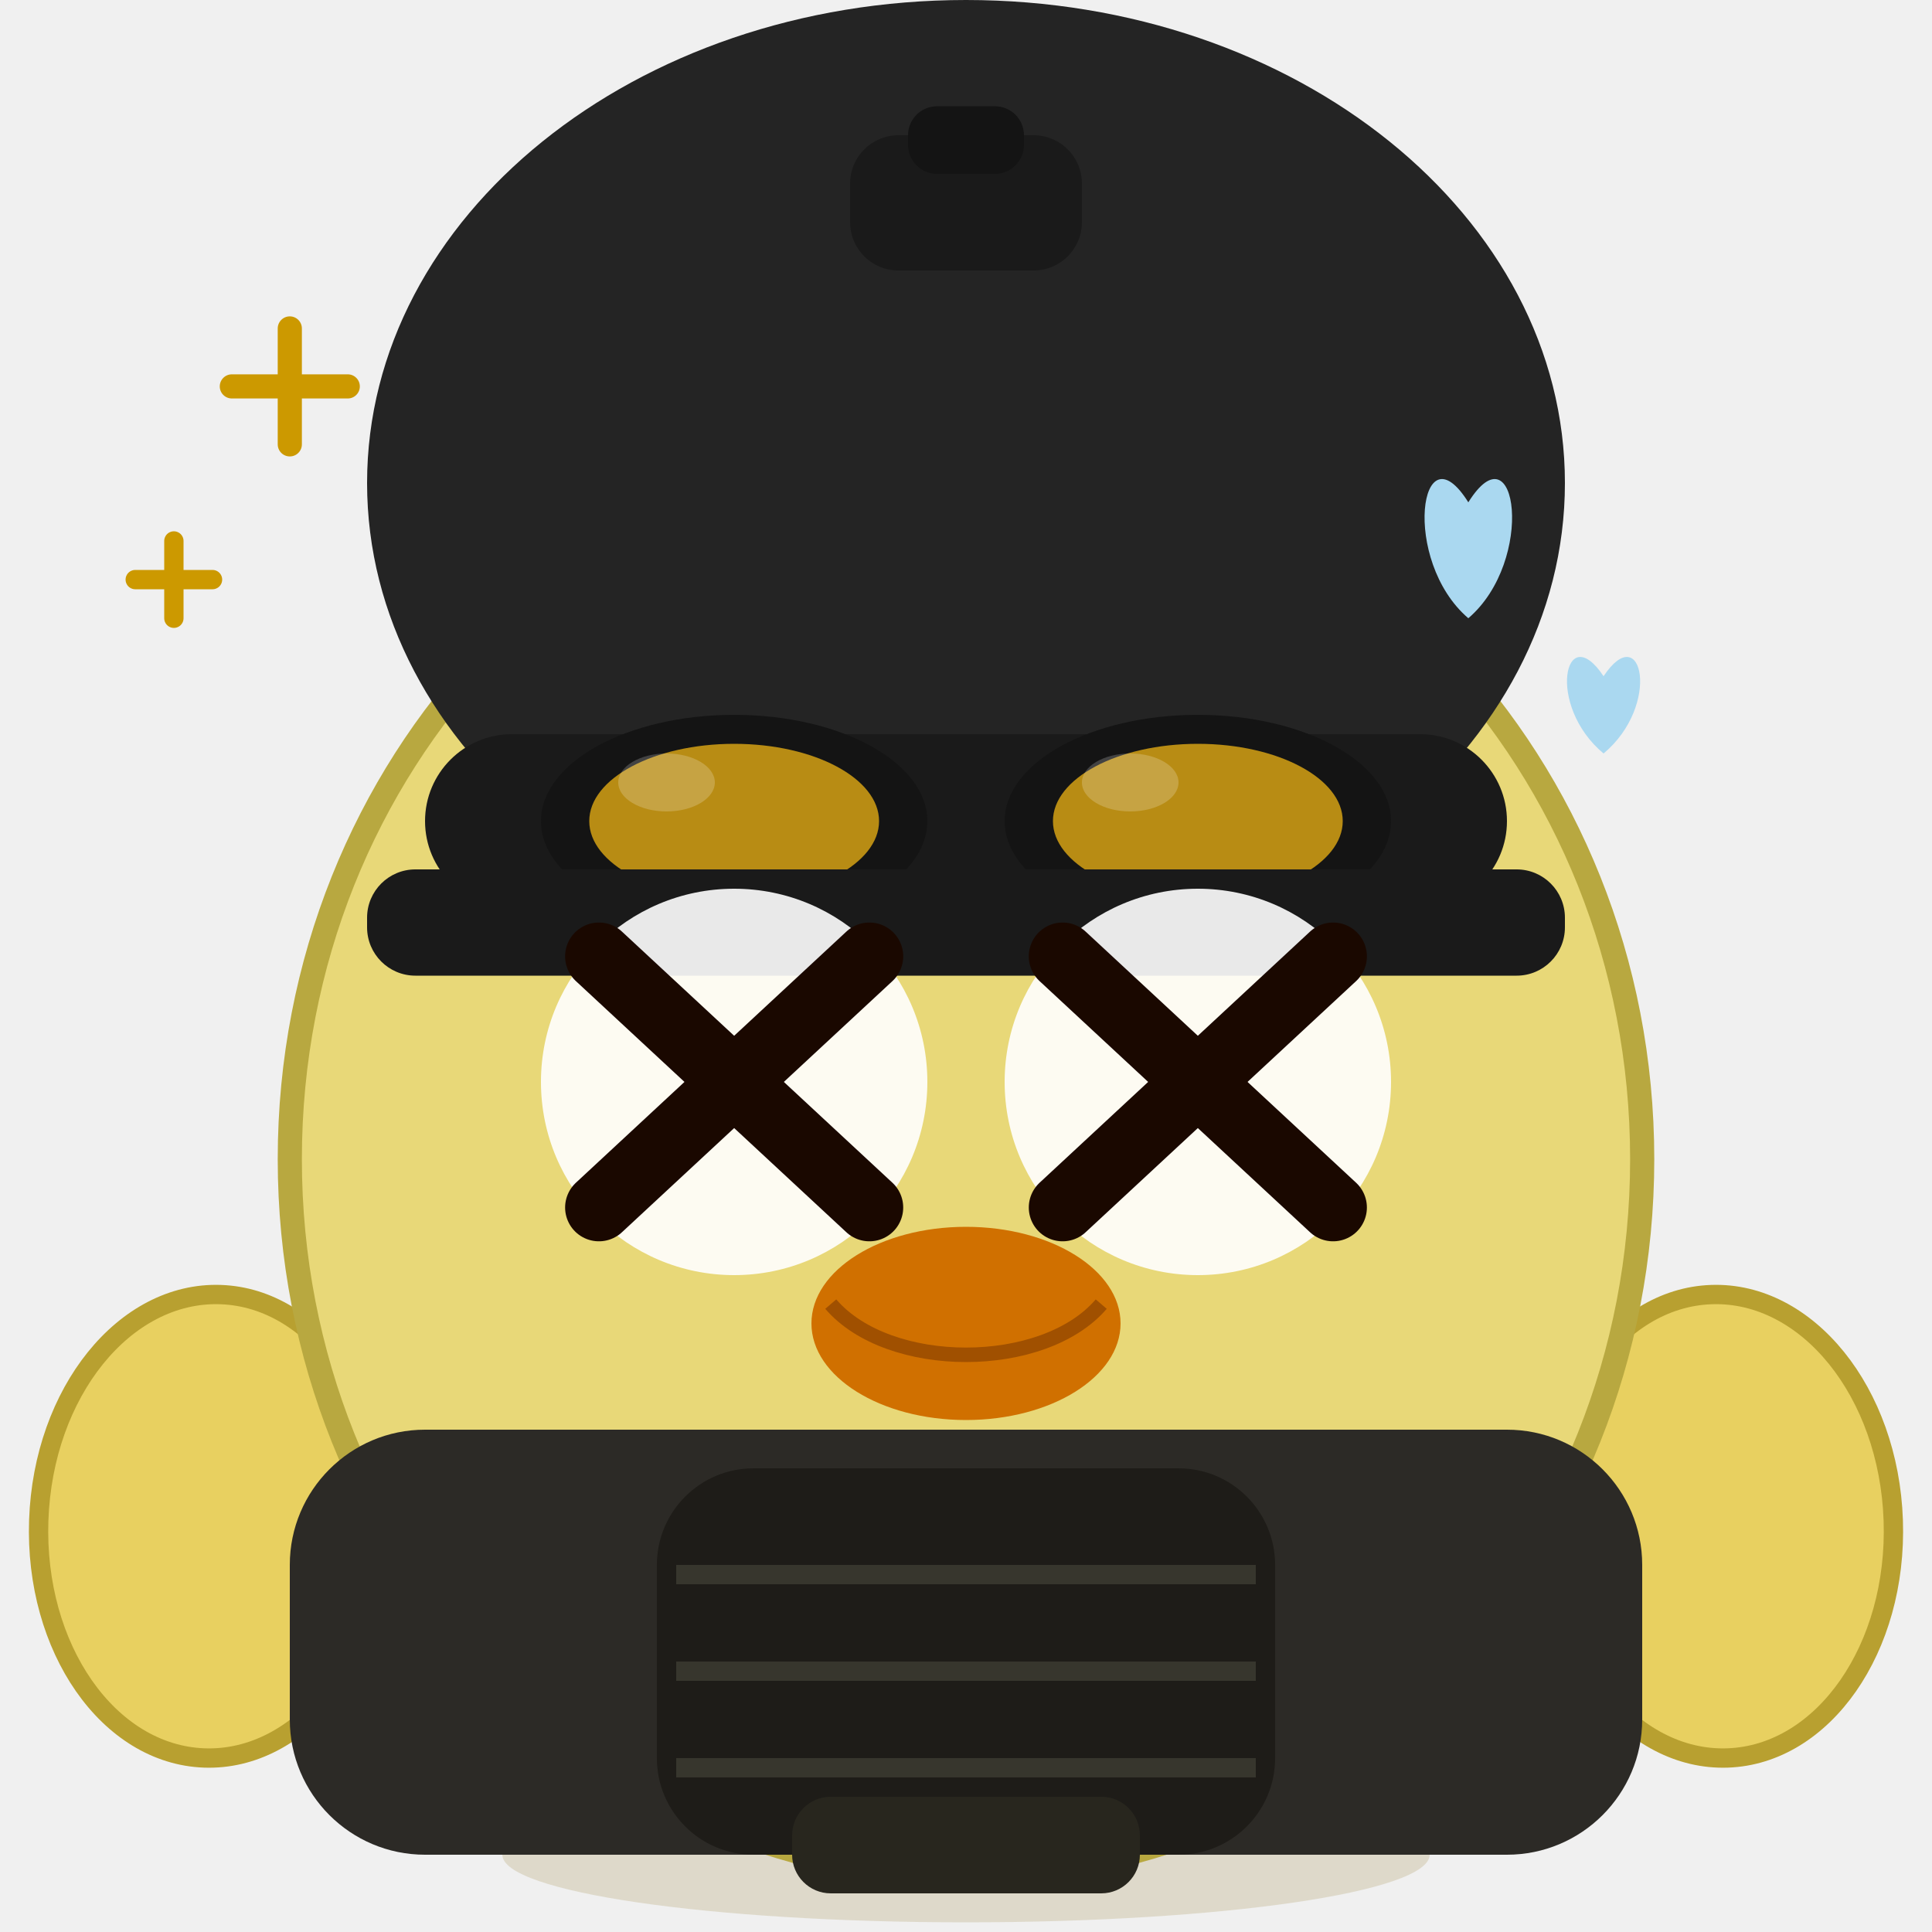
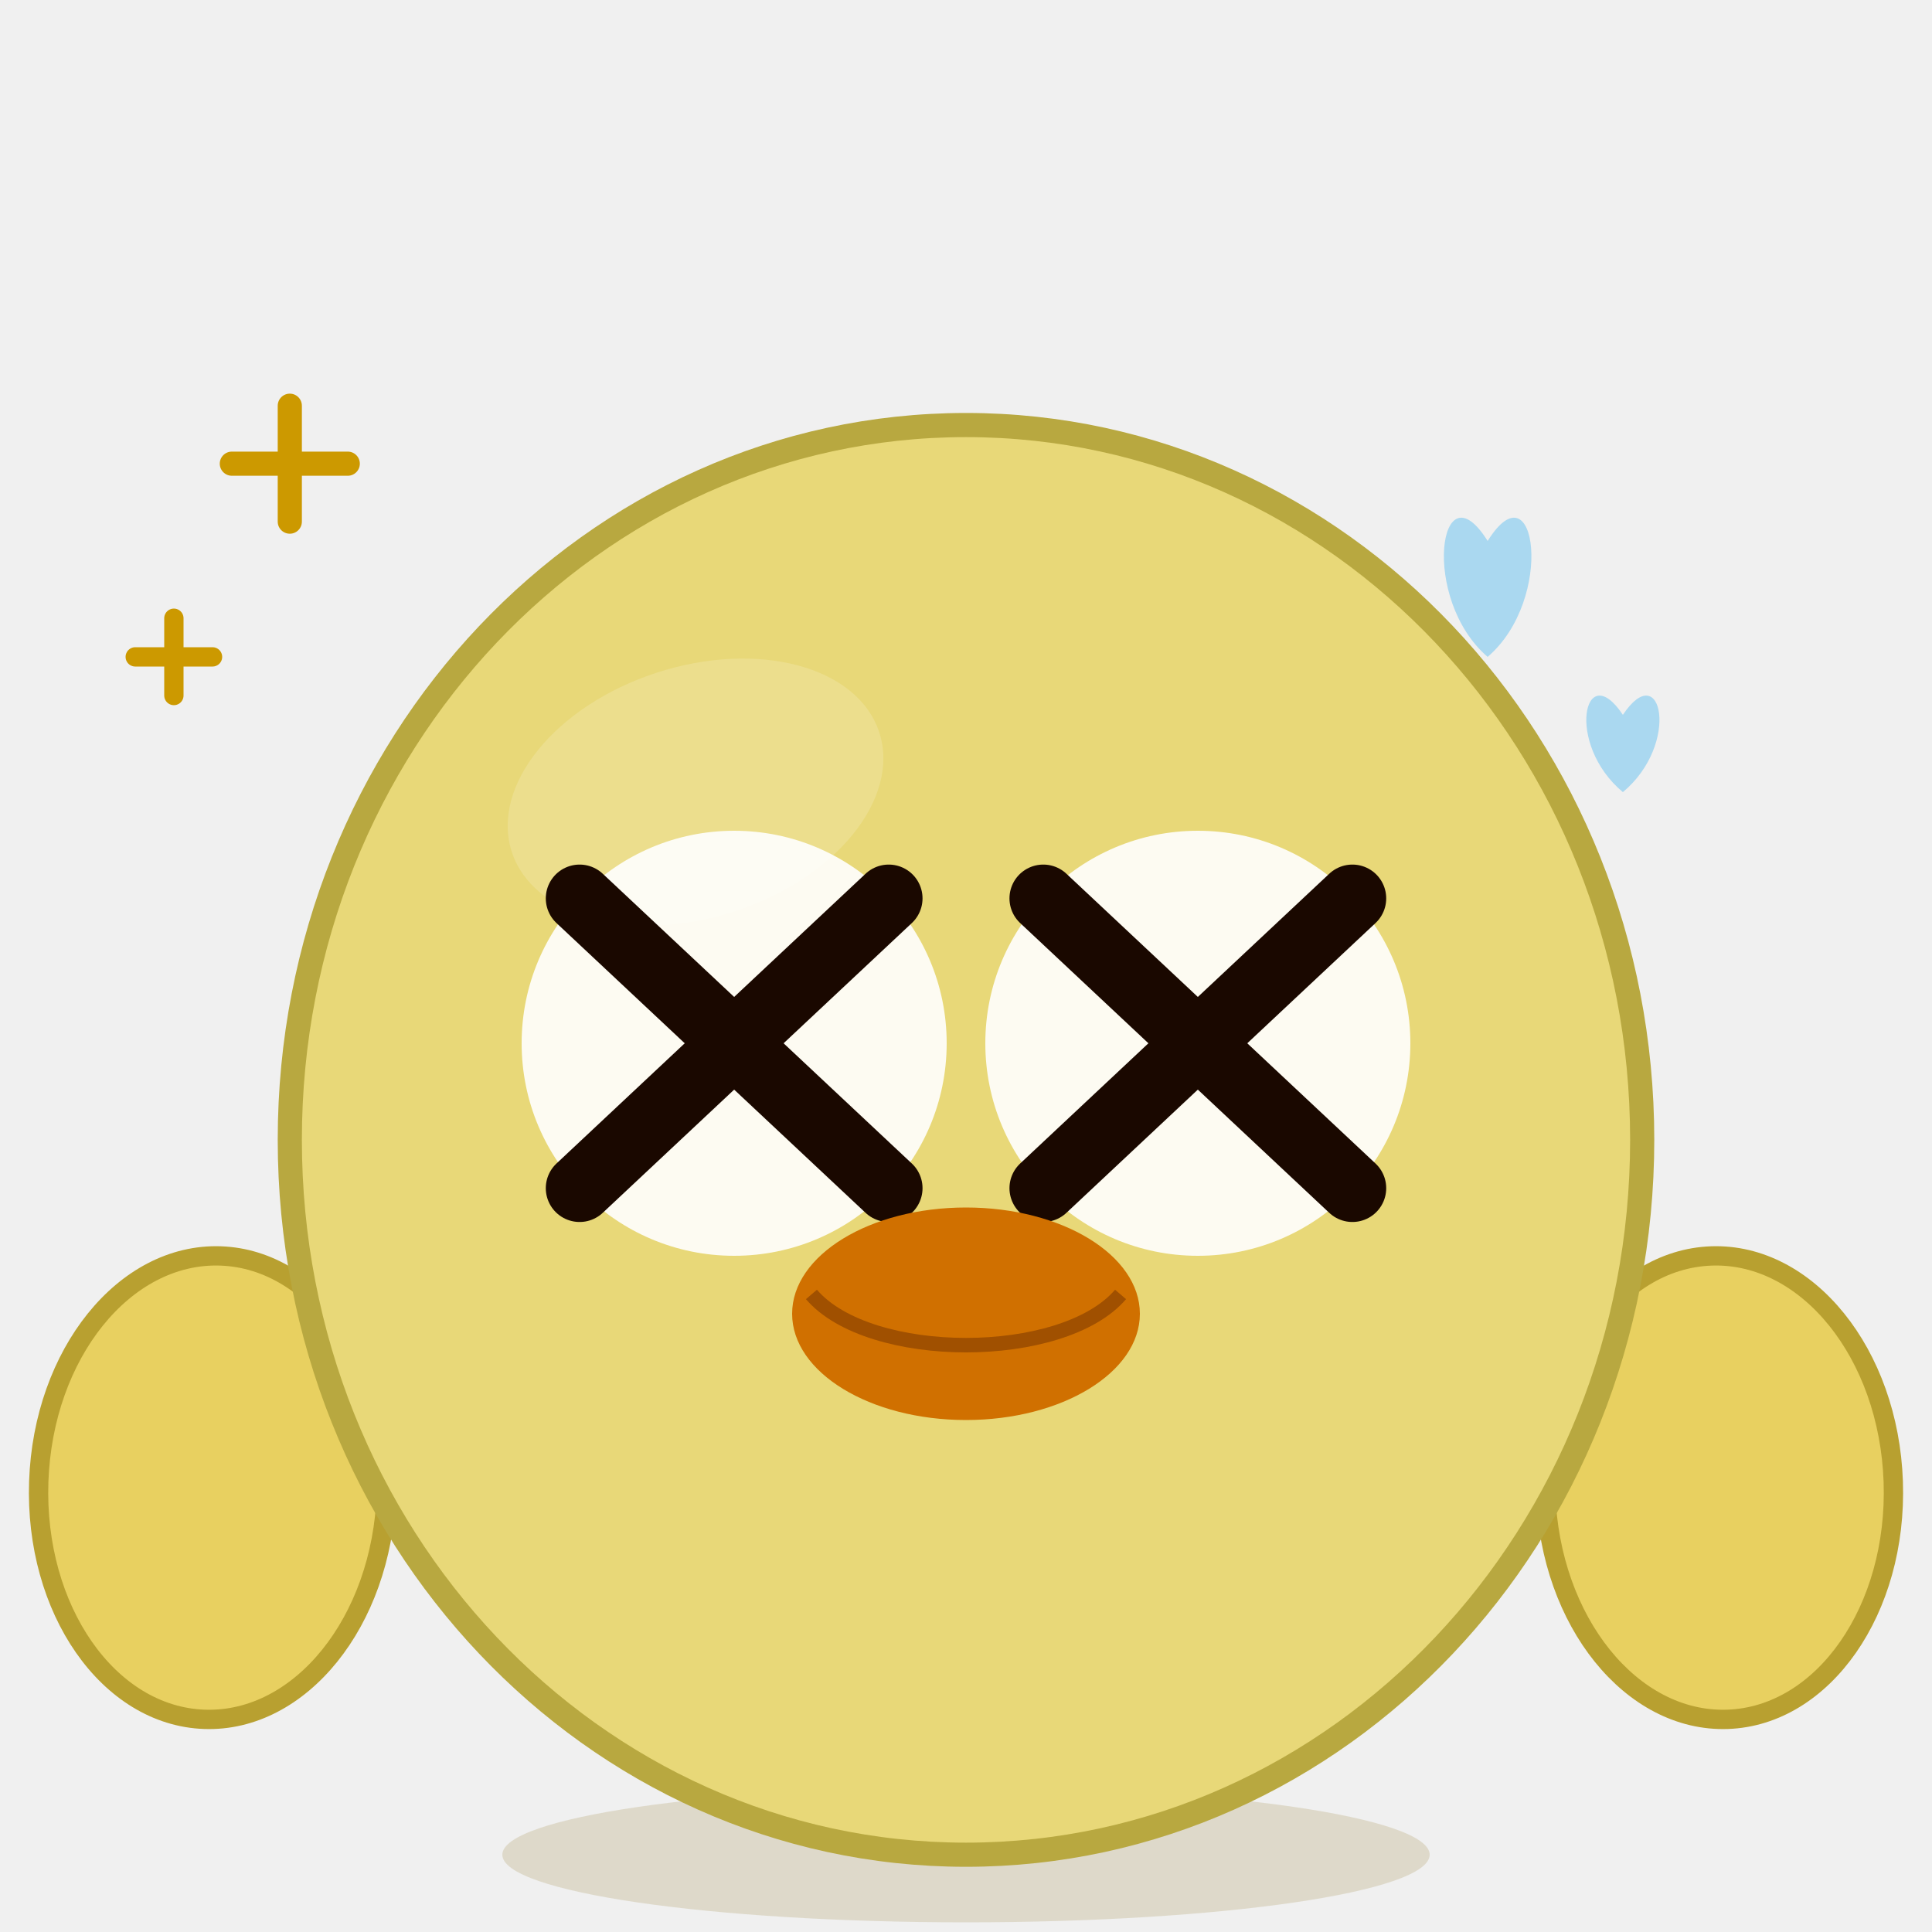
<svg xmlns="http://www.w3.org/2000/svg" viewBox="0 0 200 200">
  <ellipse cx="100" cy="192" rx="48" ry="7" fill="#806000" opacity="0.16" />
-   <ellipse cx="22" cy="158" rx="18" ry="24" fill="#E8D060" stroke="#B8A030" stroke-width="2" transform="rotate(2 22 158)" />
-   <ellipse cx="178" cy="158" rx="18" ry="24" fill="#E8D060" stroke="#B8A030" stroke-width="2" transform="rotate(-2 178 158)" />
-   <ellipse cx="100" cy="120" rx="70" ry="74" fill="#E8D878" />
-   <ellipse cx="100" cy="120" rx="70" ry="74" fill="none" stroke="#B8A840" stroke-width="2.5" />
-   <ellipse cx="72" cy="84" rx="20" ry="13" fill="white" opacity="0.16" transform="rotate(-18 72 84)" />
-   <rect x="30" y="148" width="140" height="44" rx="14" fill="#2C2A26" />
-   <rect x="68" y="152" width="64" height="40" rx="10" fill="#1E1C18" />
-   <line x1="70" y1="163" x2="130" y2="163" stroke="#3A3830" stroke-width="2" opacity="0.9" />
-   <line x1="70" y1="173" x2="130" y2="173" stroke="#3A3830" stroke-width="2" opacity="0.9" />
-   <line x1="70" y1="183" x2="130" y2="183" stroke="#3A3830" stroke-width="2" opacity="0.9" />
-   <rect x="82" y="186" width="36" height="10" rx="4" fill="#28261E" />
-   <ellipse cx="100" cy="50" rx="62" ry="50" fill="#242424" />
-   <rect x="44" y="76" width="112" height="18" rx="9" fill="#1A1A1A" />
-   <ellipse cx="76" cy="85" rx="20" ry="11" fill="#141414" />
-   <ellipse cx="76" cy="85" rx="15" ry="8" fill="#B88C14" />
-   <ellipse cx="69" cy="81" rx="5" ry="3" fill="white" opacity="0.2" />
-   <ellipse cx="124" cy="85" rx="20" ry="11" fill="#141414" />
-   <ellipse cx="124" cy="85" rx="15" ry="8" fill="#B88C14" />
-   <ellipse cx="117" cy="81" rx="5" ry="3" fill="white" opacity="0.2" />
-   <rect x="38" y="90" width="124" height="11" rx="5" fill="#1A1A1A" />
-   <rect x="88" y="14" width="24" height="14" rx="5" fill="#1A1A1A" />
-   <rect x="94" y="11" width="12" height="7" rx="3" fill="#141414" />
-   <circle cx="76" cy="112" r="20" fill="white" opacity="0.9" />
-   <line x1="62" y1="99" x2="90" y2="125" stroke="#1A0800" stroke-width="7" stroke-linecap="round" />
-   <line x1="90" y1="99" x2="62" y2="125" stroke="#1A0800" stroke-width="7" stroke-linecap="round" />
-   <circle cx="124" cy="112" r="20" fill="white" opacity="0.9" />
-   <line x1="110" y1="99" x2="138" y2="125" stroke="#1A0800" stroke-width="7" stroke-linecap="round" />
-   <line x1="138" y1="99" x2="110" y2="125" stroke="#1A0800" stroke-width="7" stroke-linecap="round" />
-   <ellipse cx="100" cy="137" rx="16" ry="10" fill="#D07000" />
-   <path d="M 86 135 C 92 142 108 142 114 135" stroke="#A05000" stroke-width="1.5" fill="none" />
-   <path d="M 152 52 C 147 44 145 58 152 64 C 159 58 157 44 152 52 Z" fill="#AAD8F0" />
-   <path d="M 166 70 C 162 64 160 73 166 78 C 172 73 170 64 166 70 Z" fill="#AAD8F0" />
-   <g transform="translate(30,40)">
+   <ellipse cx="22" cy="154" rx="18" ry="24" fill="#E8D060" stroke="#B8A030" stroke-width="2" transform="rotate(2 22 154)" />
+   <ellipse cx="178" cy="154" rx="18" ry="24" fill="#E8D060" stroke="#B8A030" stroke-width="2" transform="rotate(-2 178 154)" />
+   <ellipse cx="100" cy="118" rx="70" ry="74" fill="#E8D878" />
+   <ellipse cx="100" cy="118" rx="70" ry="74" fill="none" stroke="#B8A840" stroke-width="2.5" />
+   <ellipse cx="72" cy="82" rx="20" ry="13" fill="white" opacity="0.16" transform="rotate(-18 72 82)" />
+   <circle cx="76" cy="108" r="22" fill="white" opacity="0.9" />
+   <line x1="60" y1="93" x2="92" y2="123" stroke="#1A0800" stroke-width="7" stroke-linecap="round" />
+   <line x1="92" y1="93" x2="60" y2="123" stroke="#1A0800" stroke-width="7" stroke-linecap="round" />
+   <circle cx="124" cy="108" r="22" fill="white" opacity="0.9" />
+   <line x1="108" y1="93" x2="140" y2="123" stroke="#1A0800" stroke-width="7" stroke-linecap="round" />
+   <line x1="140" y1="93" x2="108" y2="123" stroke="#1A0800" stroke-width="7" stroke-linecap="round" />
+   <ellipse cx="100" cy="136" rx="18" ry="11" fill="#D07000" />
+   <path d="M 84 134 C 90 141 110 141 116 134" stroke="#A05000" stroke-width="1.5" fill="none" />
+   <path d="M 154 56 C 149 48 147 62 154 68 C 161 62 159 48 154 56 Z" fill="#AAD8F0" />
+   <path d="M 168 74 C 164 68 162 77 168 82 C 174 77 172 68 168 74 Z" fill="#AAD8F0" />
+   <g transform="translate(30,48)">
    <line x1="0" y1="-6" x2="0" y2="6" stroke="#CC9900" stroke-width="2.5" stroke-linecap="round" />
    <line x1="-6" y1="0" x2="6" y2="0" stroke="#CC9900" stroke-width="2.5" stroke-linecap="round" />
  </g>
-   <g transform="translate(18,60)">
+   <g transform="translate(18,68)">
    <line x1="0" y1="-4" x2="0" y2="4" stroke="#CC9900" stroke-width="2" stroke-linecap="round" />
    <line x1="-4" y1="0" x2="4" y2="0" stroke="#CC9900" stroke-width="2" stroke-linecap="round" />
  </g>
</svg>
